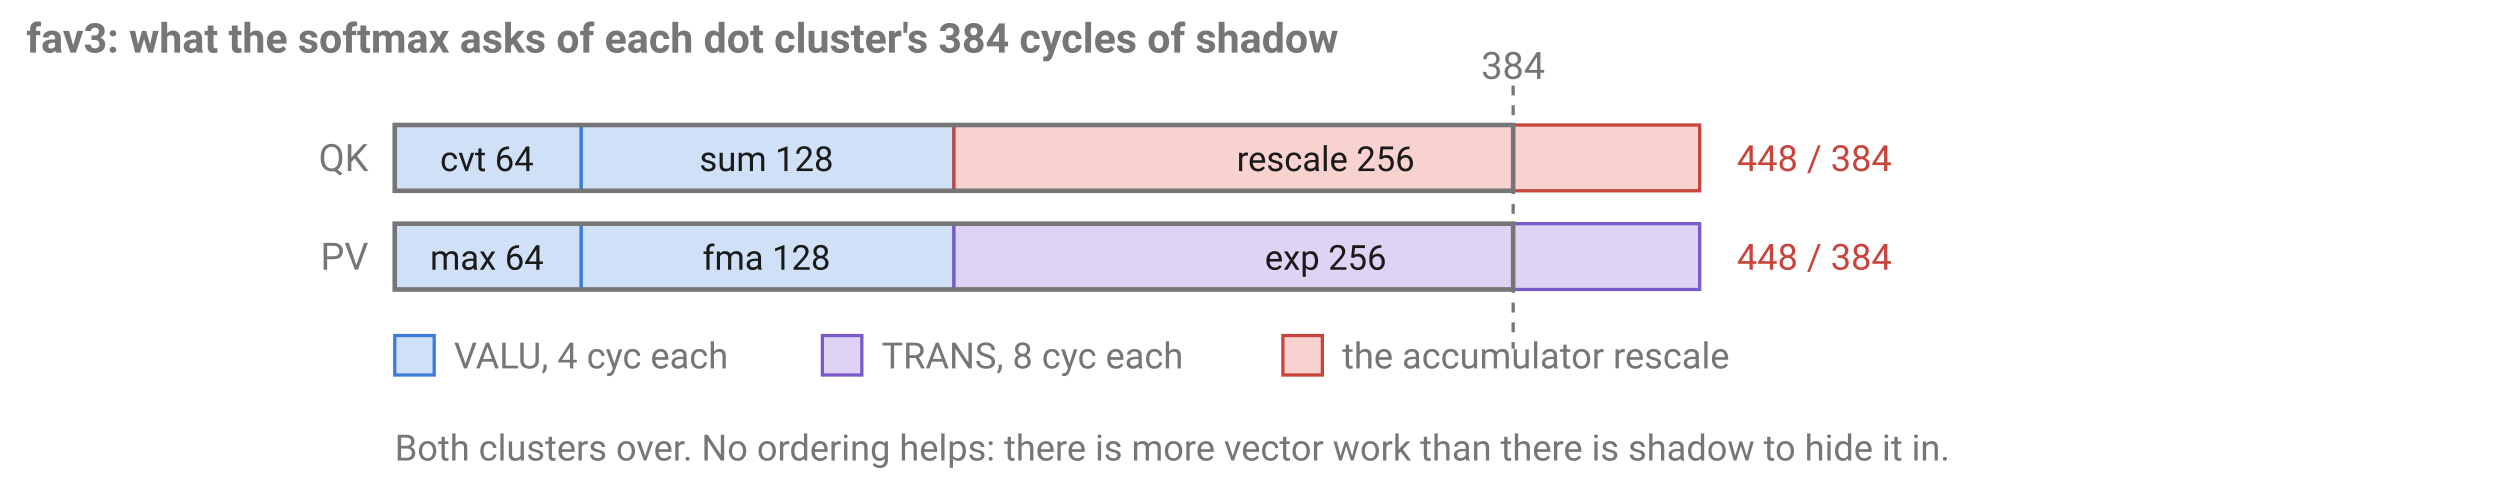
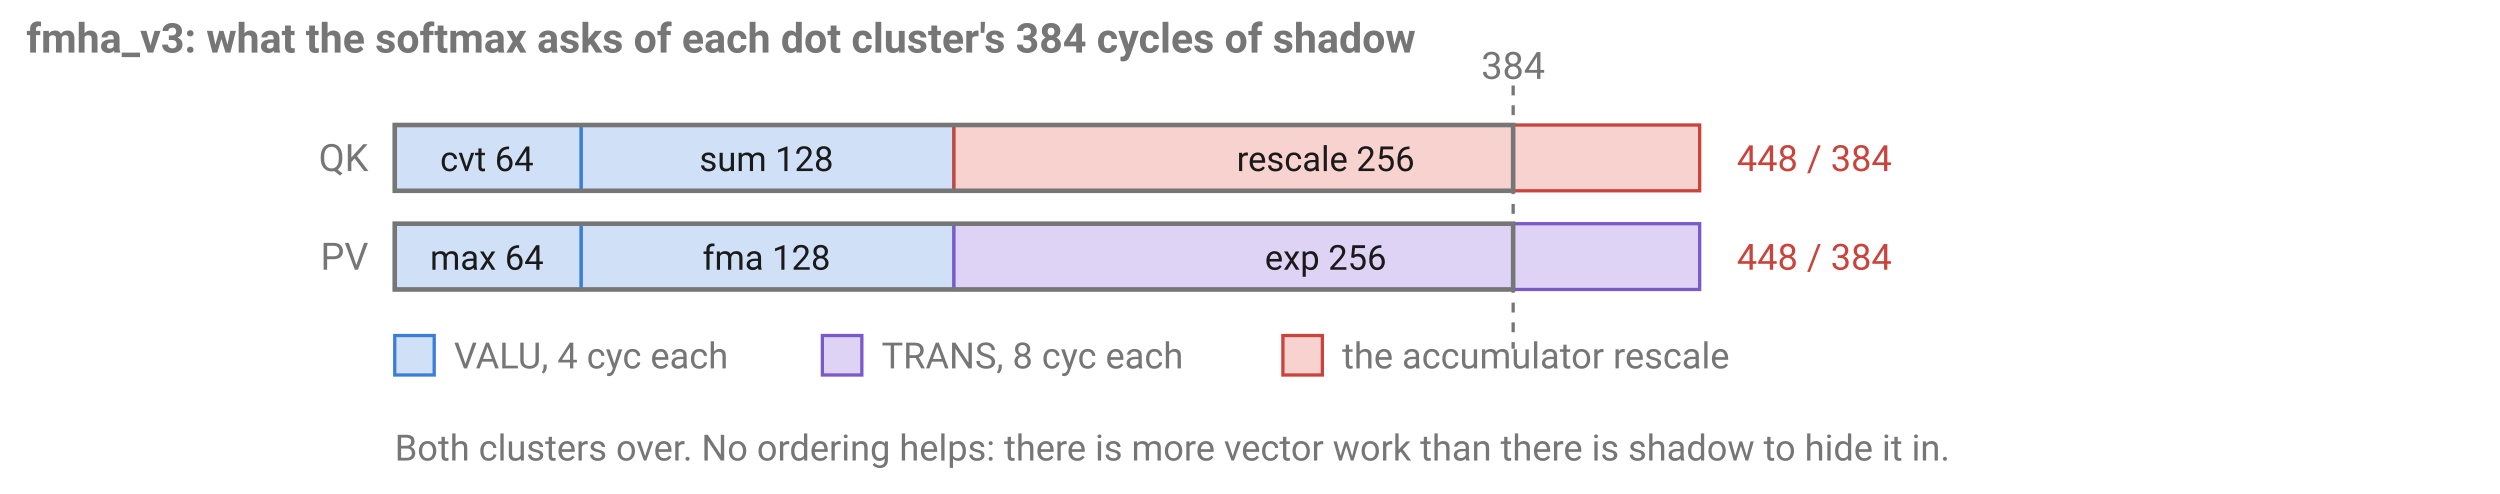
<svg xmlns="http://www.w3.org/2000/svg" viewBox="0 0 760 150" width="760" height="150" font-family="system-ui, -apple-system, Segoe UI, Roboto, sans-serif">
  <style>
    .h    { font-size: 12.5px; font-weight: 600; fill: #767676; }
    .lbl  { font-size: 11.5px; fill: #767676; }
    .seg  { font-size: 10.5px; fill: #1a1a1a; }
    .note { font-size: 11px; fill: #767676; }
    .over { font-size: 11px; fill: #c8443c; }
    .win  { fill: none; stroke: #767676; stroke-width: 1.4; }
  </style>
-   <text class="h" x="8" y="16">fav3: what the softmax asks of each dot cluster's 384 cycles of shadow</text>
+   <text class="h" x="8" y="16">fmha_v3: what the softmax asks of each dot cluster's 384 cycles of shadow</text>
  <line x1="460" y1="26" x2="460" y2="106" stroke="#767676" stroke-width="1" stroke-dasharray="3 3" />
  <text class="lbl" x="460" y="24" text-anchor="middle">384</text>
  <text class="lbl" x="112" y="52" text-anchor="end">QK</text>
  <rect x="120" y="38" width="56.7" height="20" fill="#cfe0f7" stroke="#3b7dd8" />
  <text class="seg" x="148" y="52" text-anchor="middle">cvt 64</text>
  <rect x="176.7" y="38" width="113.3" height="20" fill="#cfe0f7" stroke="#3b7dd8" />
  <text class="seg" x="233" y="52" text-anchor="middle">sum 128</text>
  <rect x="290" y="38" width="226.7" height="20" fill="#f7d2cf" stroke="#c8443c" />
  <text class="seg" x="403" y="52" text-anchor="middle">rescale 256</text>
  <rect class="win" x="120" y="38" width="340" height="20" />
  <text class="over" x="528" y="52">448 / 384</text>
  <text class="lbl" x="112" y="82" text-anchor="end">PV</text>
  <rect x="120" y="68" width="56.7" height="20" fill="#cfe0f7" stroke="#3b7dd8" />
  <text class="seg" x="148" y="82" text-anchor="middle">max 64</text>
  <rect x="176.7" y="68" width="113.3" height="20" fill="#cfe0f7" stroke="#3b7dd8" />
  <text class="seg" x="233" y="82" text-anchor="middle">fma 128</text>
  <rect x="290" y="68" width="226.7" height="20" fill="#ded3f5" stroke="#7a5ac9" />
  <text class="seg" x="403" y="82" text-anchor="middle">exp 256</text>
  <rect class="win" x="120" y="68" width="340" height="20" />
  <text class="over" x="528" y="82">448 / 384</text>
  <g transform="translate(120,102)">
    <rect x="0" y="0" width="12" height="12" fill="#cfe0f7" stroke="#3b7dd8" />
    <text class="note" x="18" y="10">VALU, 4 cyc each</text>
    <rect x="130" y="0" width="12" height="12" fill="#ded3f5" stroke="#7a5ac9" />
    <text class="note" x="148" y="10">TRANS, 8 cyc each</text>
    <rect x="270" y="0" width="12" height="12" fill="#f7d2cf" stroke="#c8443c" />
    <text class="note" x="288" y="10">the accumulator rescale</text>
  </g>
  <text class="note" x="120" y="140">Both clusters over. No ordering helps: there is more vector work than there is shadow to hide it in.</text>
</svg>
